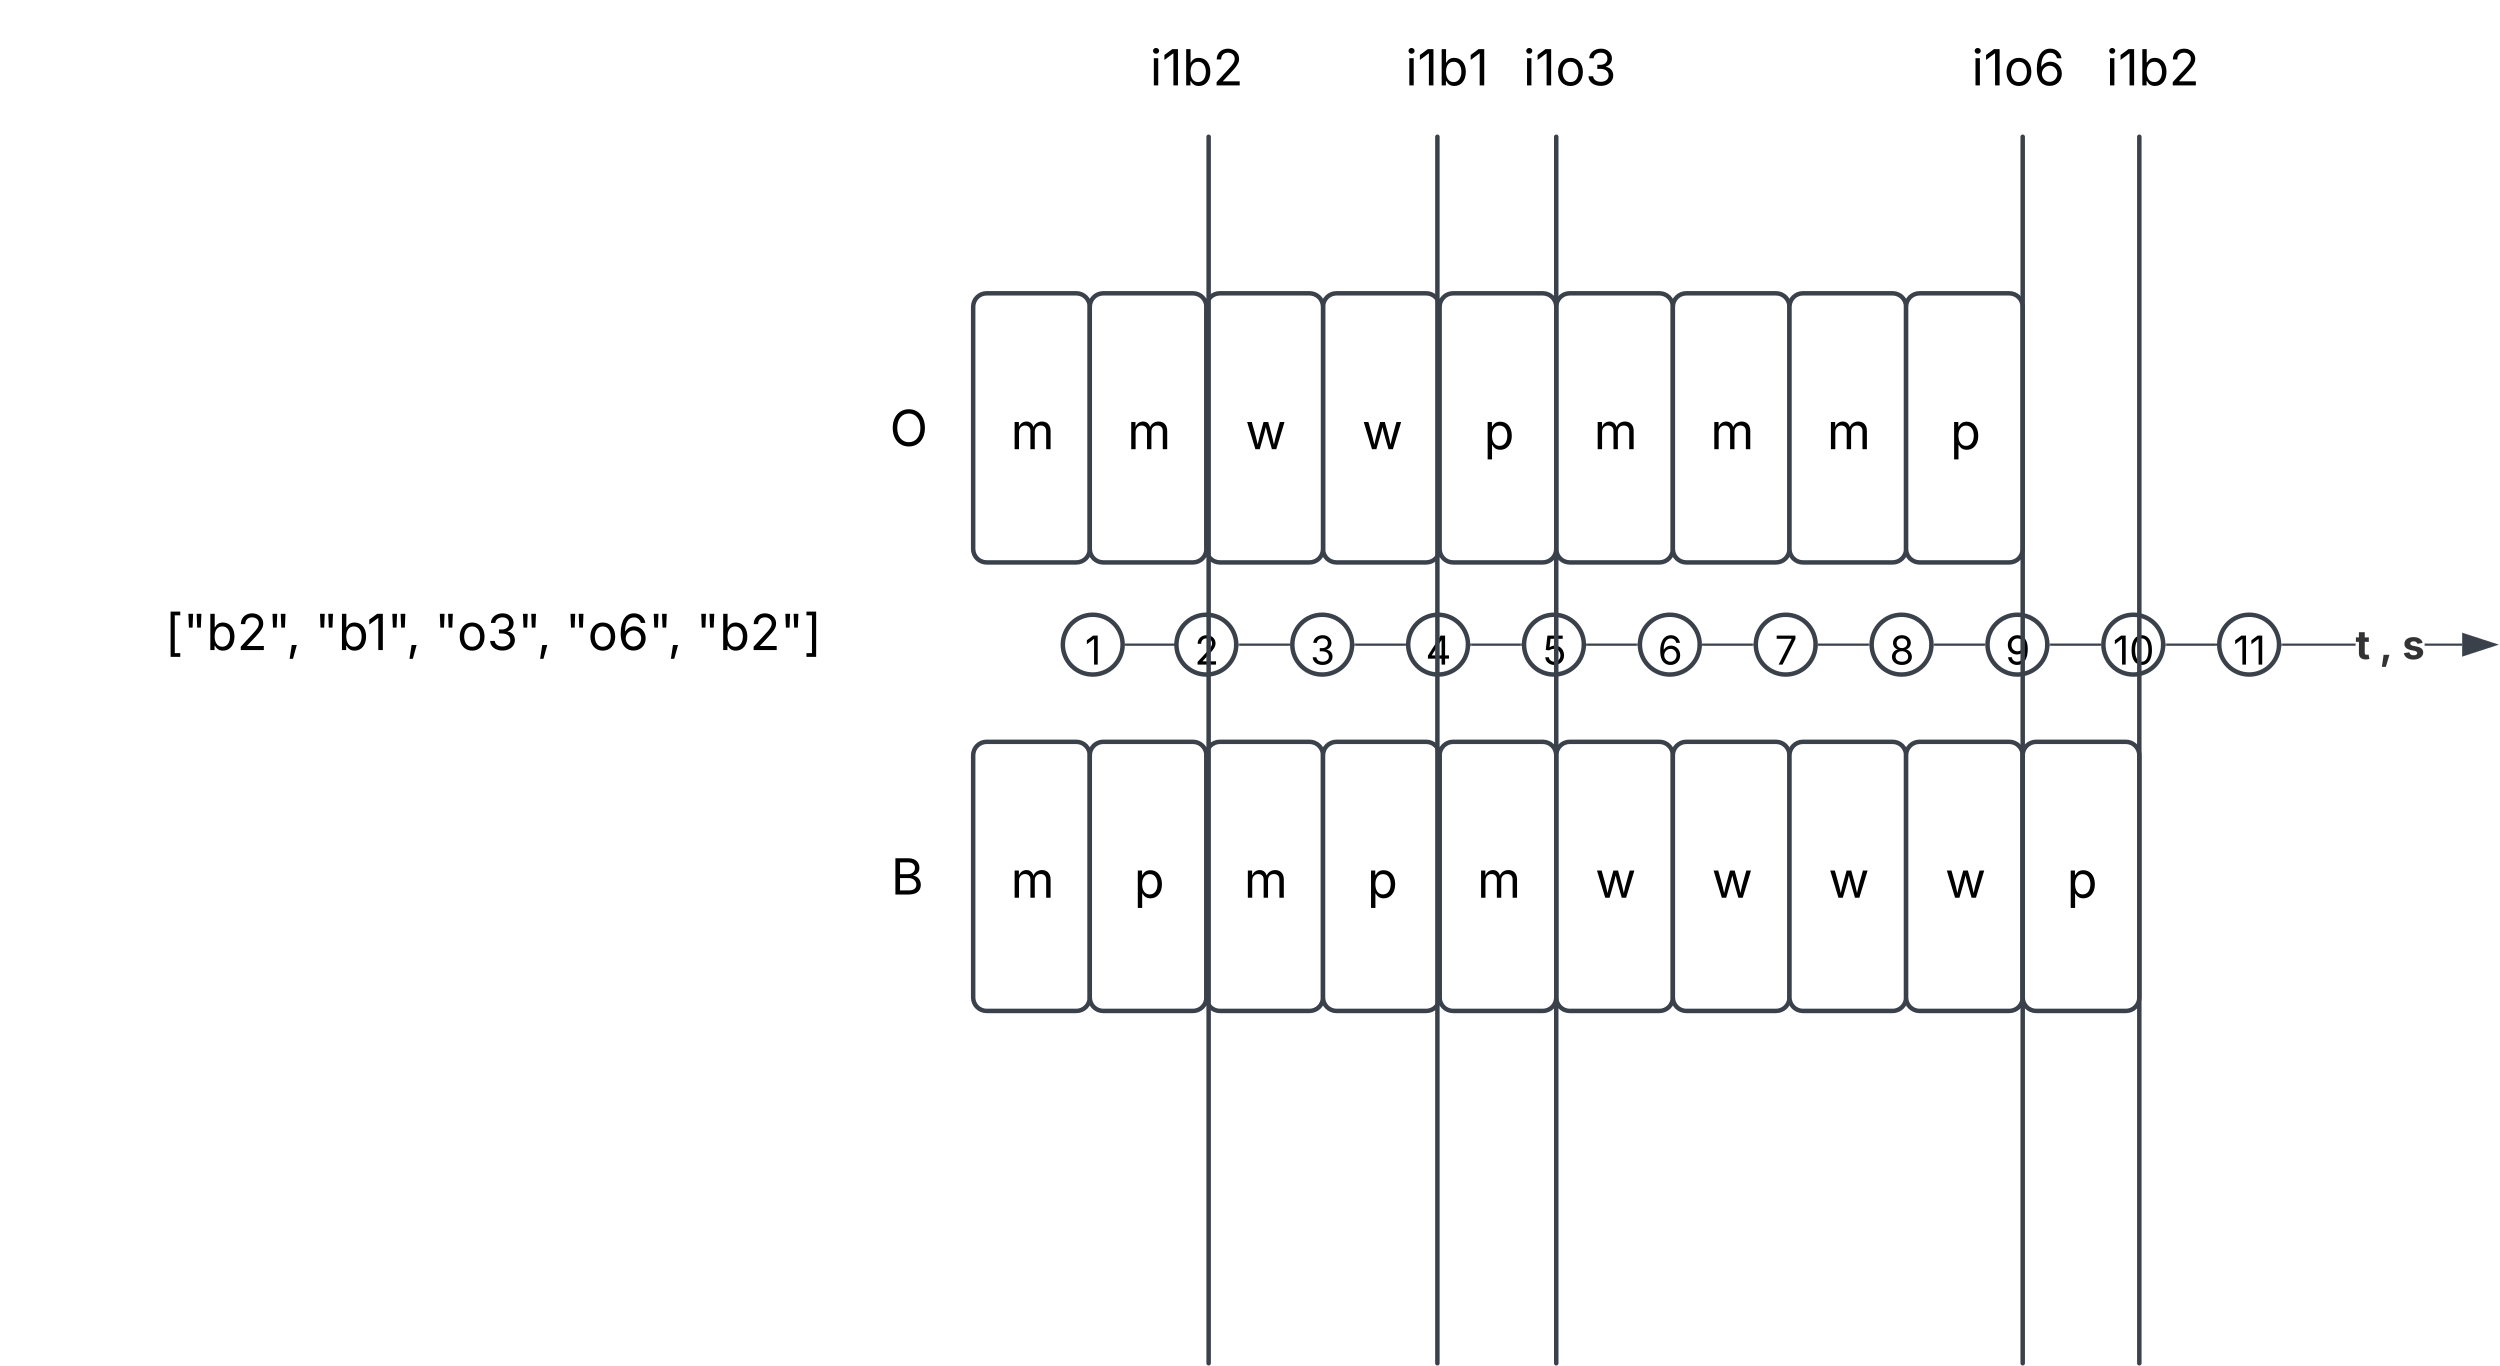
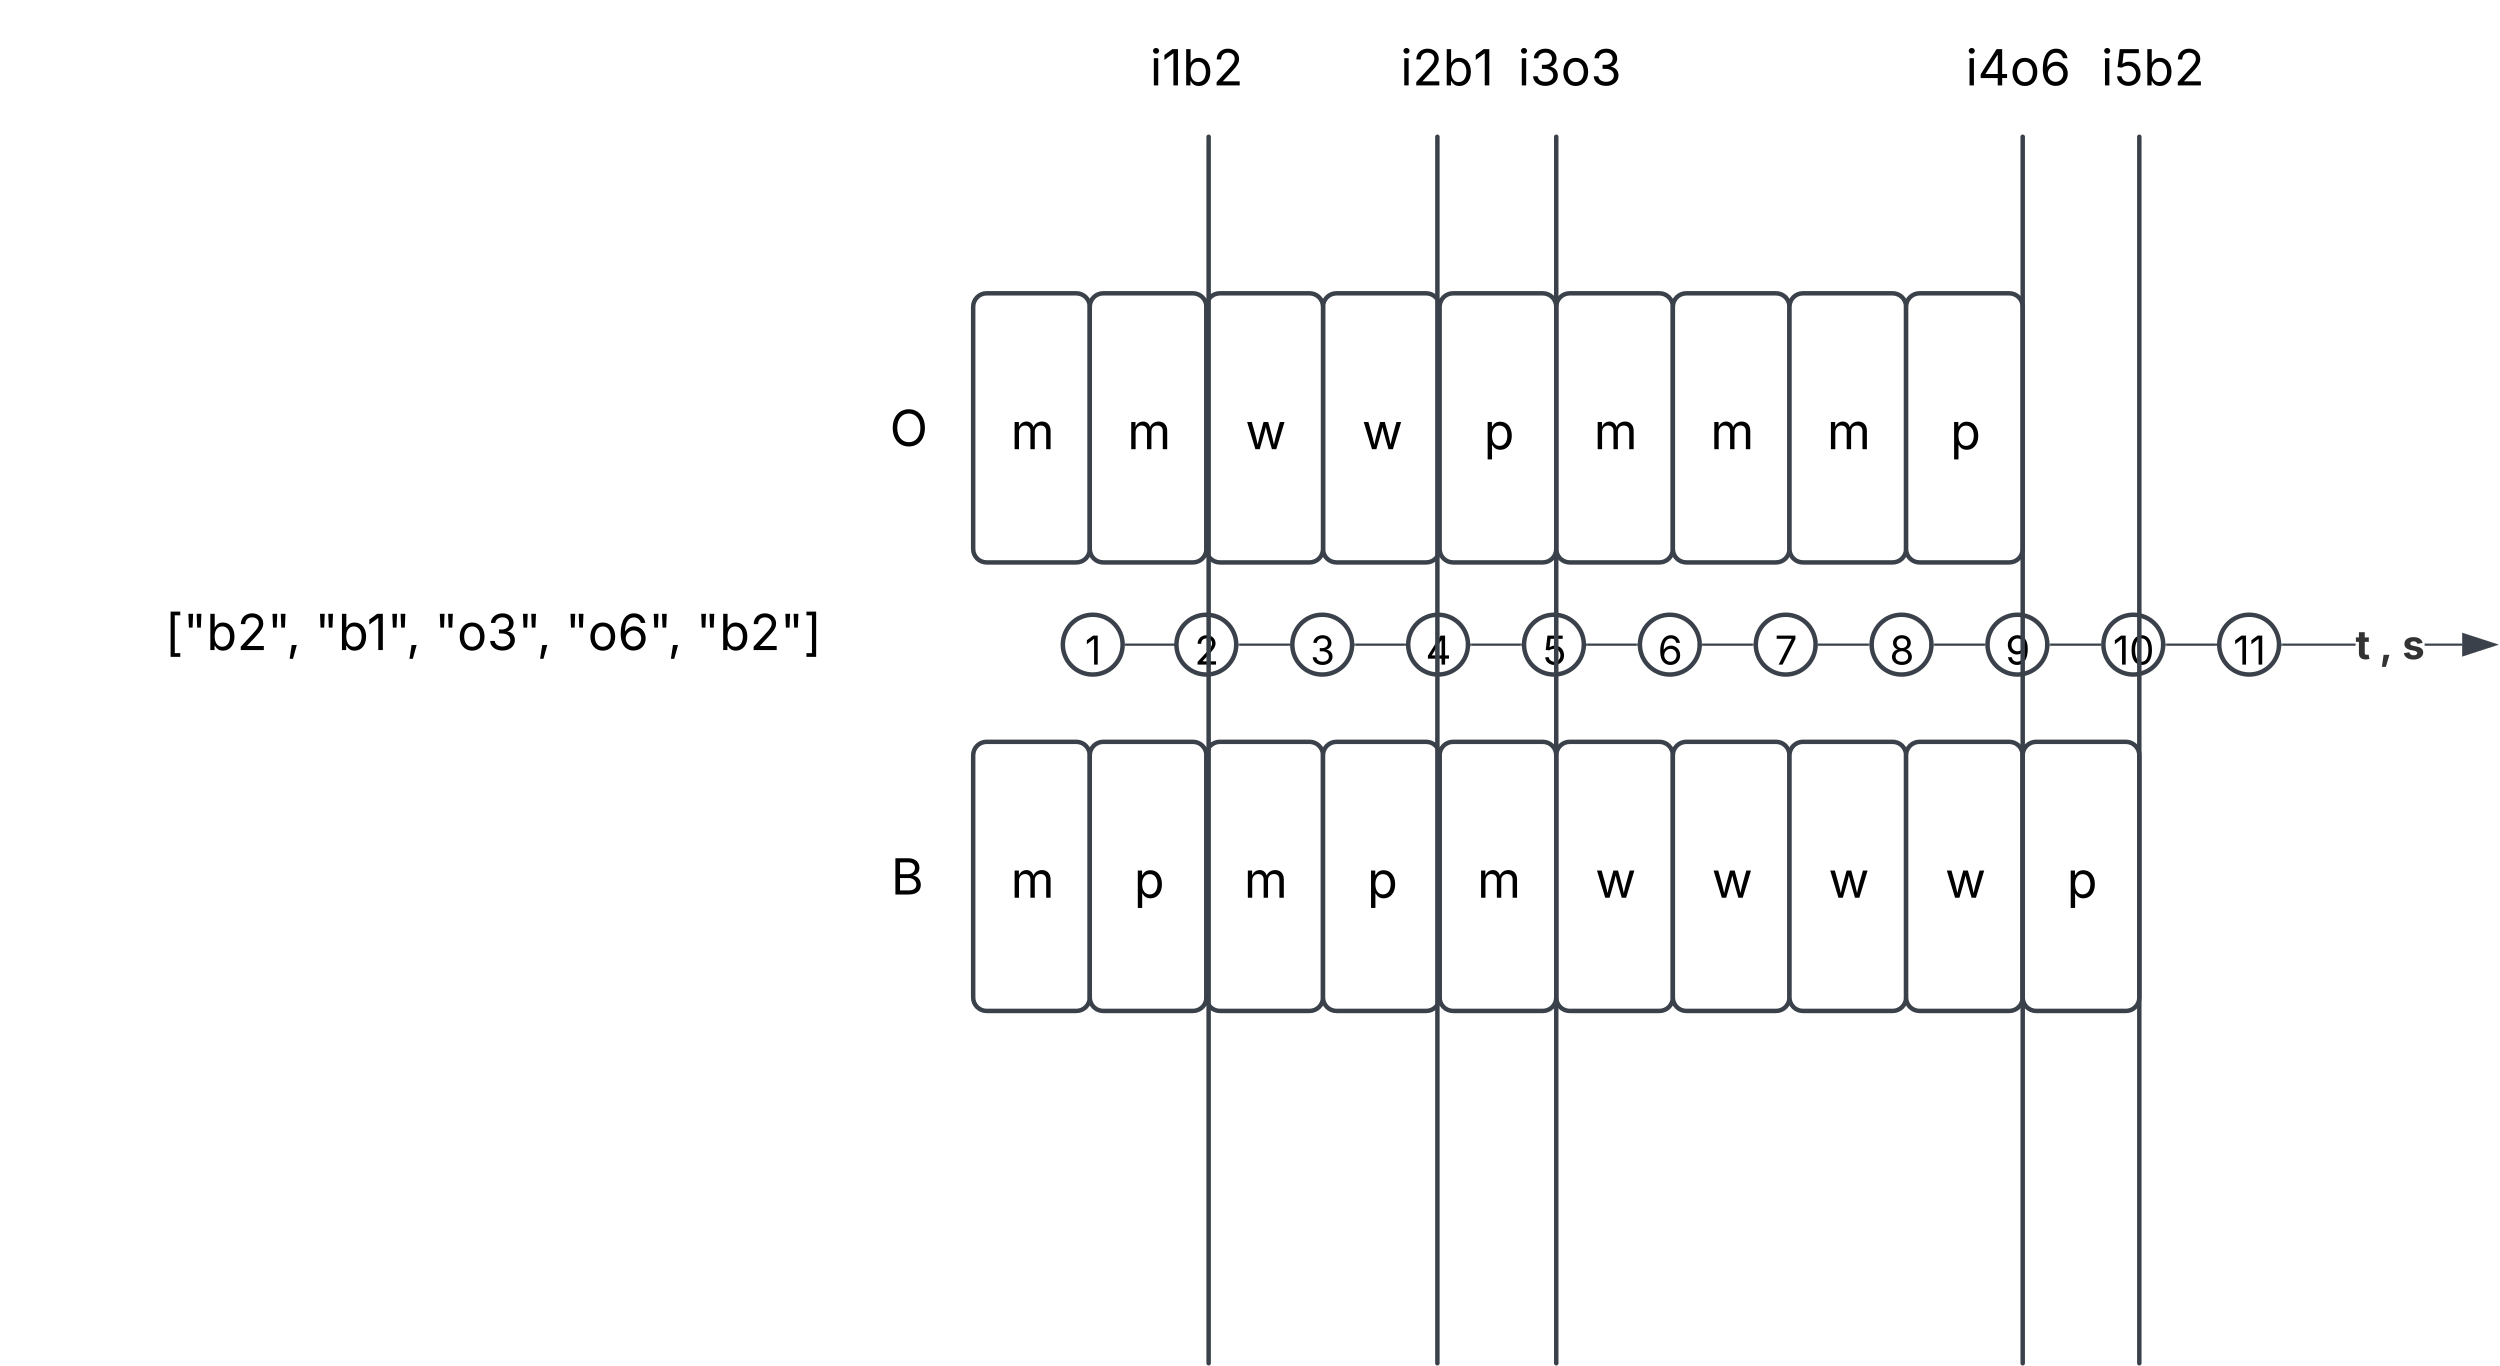
<svg xmlns="http://www.w3.org/2000/svg" xmlns:ns1="lucid" xmlns:xlink="http://www.w3.org/1999/xlink" width="1114.78" height="608.87">
  <g transform="translate(279.948 -189.2109)" ns1:page-tab-id="0_0">
    <path d="M-500 0h1500v1000H-500z" fill="#fff" />
    <path d="M376.15 476.67h21.98" stroke="#3a414a" fill="none" />
    <path d="M376.16 477.14h-.57l.05-.47-.06-.48h.56zM398.63 476.67l.06.47h-.58v-.95h.57z" stroke="#3a414a" stroke-width=".05" fill="#3a414a" />
    <path d="M634.48 476.67h22" stroke="#3a414a" fill="none" />
    <path d="M634.5 477.14h-.58l.06-.47-.06-.48h.58zM656.97 476.67l.06.47h-.58v-.95h.58z" stroke="#3a414a" stroke-width=".05" fill="#3a414a" />
    <path d="M686.15 476.67h21.98" stroke="#3a414a" fill="none" />
    <path d="M686.16 477.14h-.57l.05-.47-.06-.48h.56zM708.63 476.67l.07.47h-.58v-.95h.58z" stroke="#3a414a" stroke-width=".05" fill="#3a414a" />
    <path d="M272.82 476.67h21.98" stroke="#3a414a" fill="none" />
    <path d="M272.83 477.14h-.58l.07-.47-.07-.48h.58zM295.3 476.67l.06.47h-.57v-.95h.56zM770.4 477.14h-32.58v-.95h32.6zm47.55 0h-16.7v-.95h16.7z" stroke="#3a414a" stroke-width=".05" fill="#3a414a" />
    <path d="M737.83 477.14h-.58l.07-.47-.07-.48h.58z" fill="#3a414a" />
    <path stroke="#3a414a" stroke-width=".05" fill="#3a414a" />
    <path d="M832.7 476.67l-14.25 4.63v-9.27z" fill="#3a414a" />
    <path d="M834.25 476.67l-16.28 5.3v-10.6zm-15.33 3.98l12.26-3.98-12.26-4z" stroke="#3a414a" stroke-width=".05" fill="#3a414a" />
    <use xlink:href="#a" transform="matrix(1,0,0,1,770.4117,465.9115) translate(0 17.22222)" />
    <use xlink:href="#b" transform="matrix(1,0,0,1,770.4117,465.9115) translate(10.72049 17.22222)" />
    <use xlink:href="#c" transform="matrix(1,0,0,1,770.4117,465.9115) translate(20.86806 17.22222)" />
    <path d="M324.48 476.67h22" stroke="#3a414a" fill="none" />
    <path d="M324.5 477.14h-.58l.06-.47-.06-.48h.58zM346.97 476.67l.06.47h-.58v-.95h.58z" stroke="#3a414a" stroke-width=".05" fill="#3a414a" />
    <path d="M427.82 476.67h21.98" stroke="#3a414a" fill="none" />
    <path d="M427.83 477.14h-.58l.07-.47-.07-.48h.58zM450.3 476.67l.06.47h-.57v-.95h.56z" stroke="#3a414a" stroke-width=".05" fill="#3a414a" />
    <path d="M479.48 476.67h22" stroke="#3a414a" fill="none" />
    <path d="M479.5 477.14h-.58l.06-.47-.06-.48h.58zM501.97 476.67l.06.47h-.58v-.95h.58z" stroke="#3a414a" stroke-width=".05" fill="#3a414a" />
    <path d="M531.15 476.67h21.98" stroke="#3a414a" fill="none" />
    <path d="M531.16 477.14h-.57l.05-.47-.06-.48h.56zM553.63 476.67l.07.47h-.58v-.95h.58z" stroke="#3a414a" stroke-width=".05" fill="#3a414a" />
    <path d="M582.82 476.67h21.98" stroke="#3a414a" fill="none" />
    <path d="M582.83 477.14h-.58l.07-.47-.07-.48h.58zM605.3 476.67l.06.47h-.57v-.95h.56z" stroke="#3a414a" stroke-width=".05" fill="#3a414a" />
    <path d="M310 326a6 6 0 0 1 6-6h40a6 6 0 0 1 6 6v108a6 6 0 0 1-6 6h-40a6 6 0 0 1-6-6z" stroke="#3a414a" stroke-width="2" fill="#fff" />
    <use xlink:href="#d" transform="matrix(1,0,0,1,322,332) translate(5.407118 57.52778)" />
    <path d="M154 326a6 6 0 0 1 6-6h40a6 6 0 0 1 6 6v108a6 6 0 0 1-6 6h-40a6 6 0 0 1-6-6z" stroke="#3a414a" stroke-width="2" fill="#fff" />
    <use xlink:href="#e" transform="matrix(1,0,0,1,166,332) translate(4.766927 57.52778)" />
    <path d="M206 326a6 6 0 0 1 6-6h40a6 6 0 0 1 6 6v108a6 6 0 0 1-6 6h-40a6 6 0 0 1-6-6z" stroke="#3a414a" stroke-width="2" fill="#fff" />
    <use xlink:href="#e" transform="matrix(1,0,0,1,218,332) translate(4.766927 57.52778)" />
    <path d="M258 326a6 6 0 0 1 6-6h40a6 6 0 0 1 6 6v108a6 6 0 0 1-6 6h-40a6 6 0 0 1-6-6z" stroke="#3a414a" stroke-width="2" fill="#fff" />
    <use xlink:href="#d" transform="matrix(1,0,0,1,270,332) translate(5.407118 57.52778)" />
    <path d="M362 526a6 6 0 0 1 6-6h40a6 6 0 0 1 6 6v108a6 6 0 0 1-6 6h-40a6 6 0 0 1-6-6z" stroke="#3a414a" stroke-width="2" fill="#fff" />
    <use xlink:href="#e" transform="matrix(1,0,0,1,374,532) translate(4.766927 57.52778)" />
    <path d="M154 526a6 6 0 0 1 6-6h40a6 6 0 0 1 6 6v108a6 6 0 0 1-6 6h-40a6 6 0 0 1-6-6z" stroke="#3a414a" stroke-width="2" fill="#fff" />
    <use xlink:href="#e" transform="matrix(1,0,0,1,166,532) translate(4.766927 57.52778)" />
    <path d="M206 526a6 6 0 0 1 6-6h40a6 6 0 0 1 6 6v108a6 6 0 0 1-6 6h-40a6 6 0 0 1-6-6z" stroke="#3a414a" stroke-width="2" fill="#fff" />
    <use xlink:href="#f" transform="matrix(1,0,0,1,218,532) translate(7.696615 57.52778)" />
    <path d="M258 526a6 6 0 0 1 6-6h40a6 6 0 0 1 6 6v108a6 6 0 0 1-6 6h-40a6 6 0 0 1-6-6z" stroke="#3a414a" stroke-width="2" fill="#fff" />
    <use xlink:href="#e" transform="matrix(1,0,0,1,270,532) translate(4.766927 57.52778)" />
    <path d="M414 526a6 6 0 0 1 6-6h40a6 6 0 0 1 6 6v108a6 6 0 0 1-6 6h-40a6 6 0 0 1-6-6z" stroke="#3a414a" stroke-width="2" fill="#fff" />
    <use xlink:href="#d" transform="matrix(1,0,0,1,426,532) translate(5.407118 57.52778)" />
    <path d="M362 326a6 6 0 0 1 6-6h40a6 6 0 0 1 6 6v108a6 6 0 0 1-6 6h-40a6 6 0 0 1-6-6z" stroke="#3a414a" stroke-width="2" fill="#fff" />
    <use xlink:href="#f" transform="matrix(1,0,0,1,374,332) translate(7.696615 57.52778)" />
    <path d="M414 326a6 6 0 0 1 6-6h40a6 6 0 0 1 6 6v108a6 6 0 0 1-6 6h-40a6 6 0 0 1-6-6z" stroke="#3a414a" stroke-width="2" fill="#fff" />
    <use xlink:href="#e" transform="matrix(1,0,0,1,426,332) translate(4.766927 57.52778)" />
    <path d="M466 326a6 6 0 0 1 6-6h40a6 6 0 0 1 6 6v108a6 6 0 0 1-6 6h-40a6 6 0 0 1-6-6z" stroke="#3a414a" stroke-width="2" fill="#fff" />
    <use xlink:href="#e" transform="matrix(1,0,0,1,478,332) translate(4.766927 57.52778)" />
    <path d="M518 326a6 6 0 0 1 6-6h40a6 6 0 0 1 6 6v108a6 6 0 0 1-6 6h-40a6 6 0 0 1-6-6z" stroke="#3a414a" stroke-width="2" fill="#fff" />
    <use xlink:href="#e" transform="matrix(1,0,0,1,530,332) translate(4.766927 57.52778)" />
    <path d="M310 526a6 6 0 0 1 6-6h40a6 6 0 0 1 6 6v108a6 6 0 0 1-6 6h-40a6 6 0 0 1-6-6z" stroke="#3a414a" stroke-width="2" fill="#fff" />
    <use xlink:href="#f" transform="matrix(1,0,0,1,322,532) translate(7.696615 57.52778)" />
    <path d="M466 526a6 6 0 0 1 6-6h40a6 6 0 0 1 6 6v108a6 6 0 0 1-6 6h-40a6 6 0 0 1-6-6z" stroke="#3a414a" stroke-width="2" fill="#fff" />
    <use xlink:href="#d" transform="matrix(1,0,0,1,478,532) translate(5.407118 57.52778)" />
    <path d="M518 526a6 6 0 0 1 6-6h40a6 6 0 0 1 6 6v108a6 6 0 0 1-6 6h-40a6 6 0 0 1-6-6z" stroke="#3a414a" stroke-width="2" fill="#fff" />
    <use xlink:href="#d" transform="matrix(1,0,0,1,530,532) translate(5.407118 57.52778)" />
    <path d="M570 526a6 6 0 0 1 6-6h40a6 6 0 0 1 6 6v108a6 6 0 0 1-6 6h-40a6 6 0 0 1-6-6z" stroke="#3a414a" stroke-width="2" fill="#fff" />
    <use xlink:href="#d" transform="matrix(1,0,0,1,582,532) translate(5.407118 57.52778)" />
    <path d="M-279.95 446a6 6 0 0 1 6-6h427.5a6 6 0 0 1 6 6v49.98a6 6 0 0 1-6 6h-427.5a6 6 0 0 1-6-6z" fill="none" />
    <use xlink:href="#g" transform="matrix(1,0,0,1,-279.948,440) translate(73.61871 39.08377)" />
    <use xlink:href="#h" transform="matrix(1,0,0,1,-279.948,440) translate(140.4156 39.08377)" />
    <use xlink:href="#i" transform="matrix(1,0,0,1,-279.948,440) translate(193.8444 39.08377)" />
    <use xlink:href="#j" transform="matrix(1,0,0,1,-279.948,440) translate(252.1018 39.08377)" />
    <use xlink:href="#k" transform="matrix(1,0,0,1,-279.948,440) translate(310.4134 39.08377)" />
    <path d="M4.64 556a6 6 0 0 1 6-6h228a6 6 0 0 1 6 6v48a6 6 0 0 1-6 6h-228a6 6 0 0 1-6-6z" fill="none" />
    <use xlink:href="#l" transform="matrix(1,0,0,1,4.640939,550) translate(112.73 38.08377)" />
    <path d="M5.3 356a6 6 0 0 1 6-6h228a6 6 0 0 1 6 6v48a6 6 0 0 1-6 6h-228a6 6 0 0 1-6-6z" fill="none" />
    <use xlink:href="#m" transform="matrix(1,0,0,1,5.307605,350) translate(111.5039 38.08377)" />
    <path d="M271.3 476.67c0 7.36-5.96 13.33-13.33 13.33-7.36 0-13.33-5.97-13.33-13.33 0-7.37 5.97-13.34 13.33-13.34 7.37 0 13.34 5.97 13.34 13.34z" stroke="#3a414a" stroke-width="2" fill="#fff" />
    <use xlink:href="#n" transform="matrix(1,0,0,1,249.6409,468.3333) translate(3.078993 17.22222)" />
    <path d="M322.97 476.67c0 7.36-5.97 13.33-13.33 13.33s-13.33-5.97-13.33-13.33c0-7.37 5.98-13.34 13.34-13.34 7.37 0 13.33 5.97 13.33 13.34z" stroke="#3a414a" stroke-width="2" fill="#fff" />
    <use xlink:href="#o" transform="matrix(1,0,0,1,301.3076,468.3333) translate(3.009549 17.22222)" />
    <path d="M374.64 476.67c0 7.36-5.97 13.33-13.33 13.33s-13.33-5.97-13.33-13.33c0-7.37 5.97-13.34 13.34-13.34s13.34 5.97 13.34 13.34z" stroke="#3a414a" stroke-width="2" fill="#fff" />
    <use xlink:href="#p" transform="matrix(1,0,0,1,352.9743,468.3333) translate(2.757812 17.22222)" />
    <path d="M426.3 476.67c0 7.36-5.96 13.33-13.33 13.33-7.36 0-13.33-5.97-13.33-13.33 0-7.37 5.97-13.34 13.33-13.34 7.37 0 13.34 5.97 13.34 13.34z" stroke="#3a414a" stroke-width="2" fill="#fff" />
    <use xlink:href="#q" transform="matrix(1,0,0,1,404.6409,468.3333) translate(3.096354 17.22222)" />
    <path d="M477.97 476.67c0 7.36-5.97 13.33-13.33 13.33s-13.33-5.97-13.33-13.33c0-7.37 5.98-13.34 13.34-13.34 7.37 0 13.33 5.97 13.33 13.34z" stroke="#3a414a" stroke-width="2" fill="#fff" />
    <use xlink:href="#r" transform="matrix(1,0,0,1,456.3076,468.3333) translate(2.987847 17.22222)" />
    <path d="M529.64 476.67c0 7.36-5.97 13.33-13.33 13.33s-13.33-5.97-13.33-13.33c0-7.37 5.97-13.34 13.34-13.34s13.34 5.97 13.34 13.34z" stroke="#3a414a" stroke-width="2" fill="#fff" />
    <use xlink:href="#s" transform="matrix(1,0,0,1,507.9743,468.3333) translate(3.469618 17.22222)" />
    <path d="M581.3 476.67c0 7.36-5.96 13.33-13.33 13.33-7.36 0-13.33-5.97-13.33-13.33 0-7.37 5.97-13.34 13.33-13.34 7.37 0 13.34 5.97 13.34 13.34z" stroke="#3a414a" stroke-width="2" fill="#fff" />
    <use xlink:href="#t" transform="matrix(1,0,0,1,559.6409,468.3333) translate(3.000868 17.22222)" />
    <path d="M632.97 476.67c0 7.36-5.97 13.33-13.33 13.33s-13.33-5.97-13.33-13.33c0-7.37 5.98-13.34 13.34-13.34 7.37 0 13.33 5.97 13.33 13.34z" stroke="#3a414a" stroke-width="2" fill="#fff" />
    <use xlink:href="#u" transform="matrix(1,0,0,1,611.3076,468.3333) translate(2.987847 17.22222)" />
    <path d="M684.64 476.67c0 7.36-5.97 13.33-13.33 13.33s-13.33-5.97-13.33-13.33c0-7.37 5.97-13.34 13.34-13.34s13.34 5.97 13.34 13.34z" stroke="#3a414a" stroke-width="2" fill="#fff" />
    <use xlink:href="#v" transform="matrix(1,0,0,1,662.9743,468.3333) translate(-0.7230903 17.22222)" />
    <path d="M736.3 476.67c0 7.36-5.96 13.33-13.33 13.33-7.36 0-13.33-5.97-13.33-13.33 0-7.37 5.97-13.34 13.33-13.34 7.37 0 13.34 5.97 13.34 13.34z" stroke="#3a414a" stroke-width="2" fill="#fff" />
    <use xlink:href="#w" transform="matrix(1,0,0,1,714.6409,468.3333) translate(1.269097 17.22222)" />
    <path d="M222.16 476.67h21.98" stroke="#3a414a" fill="none" />
    <path d="M222.17 477.14h-.57l.06-.47-.06-.48h.57z" stroke="#3a414a" stroke-width=".05" fill="#3a414a" />
    <path d="M244.13 476.67h.5" stroke="#3a414a" fill="none" />
    <path d="M220.65 476.67c0 7.36-5.97 13.33-13.33 13.33-7.37 0-13.34-5.97-13.34-13.33 0-7.37 5.97-13.34 13.34-13.34 7.36 0 13.33 5.97 13.33 13.34z" stroke="#3a414a" stroke-width="2" fill="#fff" />
    <use xlink:href="#x" transform="matrix(1,0,0,1,198.9828,468.3333) translate(4.884549 17.22222)" />
    <path d="M259 250.2V797.1M361 250.2V797.1" stroke="#3a414a" stroke-width="2" stroke-linecap="round" fill="none" />
    <path d="M133.64 195.2a6 6 0 0 1 6-6h228a6 6 0 0 1 6 6v48a6 6 0 0 1-6 6h-228a6 6 0 0 1-6-6z" fill="none" />
    <use xlink:href="#y" transform="matrix(1,0,0,1,133.6409,189.2109) translate(99.21007 38.08377)" />
    <path d="M245.3 195.2a6 6 0 0 1 6-6h228a6 6 0 0 1 6 6v48a6 6 0 0 1-6 6h-228a6 6 0 0 1-6-6z" fill="none" />
-     <use xlink:href="#z" transform="matrix(1,0,0,1,245.3076,189.2109) translate(101.467 38.08377)" />
+     <use xlink:href="#z" transform="matrix(1,0,0,1,245.3076,189.2109) translate(99.21007 38.08377)" />
    <path d="M414 250.2V797.1" stroke="#3a414a" stroke-width="2" stroke-linecap="round" fill="none" />
    <path d="M300 195.2a6 6 0 0 1 6-6h228a6 6 0 0 1 6 6v48a6 6 0 0 1-6 6H306a6 6 0 0 1-6-6z" fill="none" />
-     <use xlink:href="#A" transform="matrix(1,0,0,1,300,189.2109) translate(99.26432 38.08377)" />
+     <use xlink:href="#A" transform="matrix(1,0,0,1,300,189.2109) translate(96.92057 38.08377)" />
    <path d="M570 326a6 6 0 0 1 6-6h40a6 6 0 0 1 6 6v108a6 6 0 0 1-6 6h-40a6 6 0 0 1-6-6z" stroke="#3a414a" stroke-width="2" fill="#fff" />
    <use xlink:href="#f" transform="matrix(1,0,0,1,582,332) translate(7.696615 57.52778)" />
    <path d="M622 526a6 6 0 0 1 6-6h40a6 6 0 0 1 6 6v108a6 6 0 0 1-6 6h-40a6 6 0 0 1-6-6z" stroke="#3a414a" stroke-width="2" fill="#fff" />
    <use xlink:href="#f" transform="matrix(1,0,0,1,634,532) translate(7.696615 57.52778)" />
    <path d="M622 250.2V797.1" stroke="#3a414a" stroke-width="2" stroke-linecap="round" fill="none" />
    <g>
      <path d="M674 250.2V797.1" stroke="#3a414a" stroke-width="2" stroke-linecap="round" fill="none" />
    </g>
    <path d="M500 195.2a6 6 0 0 1 6-6h228a6 6 0 0 1 6 6v48a6 6 0 0 1-6 6H506a6 6 0 0 1-6-6z" fill="none" />
    <g>
-       <use xlink:href="#B" transform="matrix(1,0,0,1,500,189.2109) translate(99.2372 38.08377)" />
+       <use xlink:href="#B" transform="matrix(1,0,0,1,500,189.2109) translate(96.57878 38.08377)" />
    </g>
    <path d="M560 195.2a6 6 0 0 1 6-6h228a6 6 0 0 1 6 6v48a6 6 0 0 1-6 6H566a6 6 0 0 1-6-6z" fill="none" />
    <g>
-       <use xlink:href="#C" transform="matrix(1,0,0,1,560,189.2109) translate(99.21007 38.08377)" />
+       <use xlink:href="#C" transform="matrix(1,0,0,1,560,189.2109) translate(96.97483 38.08377)" />
    </g>
    <defs>
      <path fill="#333" d="M683-1118v229H474v562c0 71 29 104 102 104 23 0 73-7 95-13l43 225C647 9 580 16 520 16 296 16 174-96 174-301v-588H20v-229h154v-266h300v266h209" id="D" />
      <use transform="matrix(0.008680556,0,0,0.008680556,0,0)" xlink:href="#D" id="a" />
      <path fill="#333" d="M119 395l88-620h300L323 395H119" id="E" />
      <use transform="matrix(0.008680556,0,0,0.008680556,0,0)" xlink:href="#E" id="b" />
      <path fill="#333" d="M572 22C302 22 117-98 78-306l279-48c29 105 101 156 224 156 114 0 185-48 185-115 0-118-228-130-337-155-215-49-322-150-322-317 0-215 187-347 470-347 265 0 424 116 466 298l-266 47c-24-76-87-130-196-130-98 0-174 46-174 113 0 56 38 95 144 117l201 40c216 44 320 143 320 302 0 220-207 367-500 367" id="F" />
      <use transform="matrix(0.008680556,0,0,0.008680556,0,0)" xlink:href="#F" id="c" />
      <path d="M409 0L70-1118h191c89 329 165 560 243 925 75-353 154-601 240-925h192c85 325 161 564 235 922 77-354 157-598 244-922h191L1267 0h-179c-86-307-176-590-250-913C763-588 675-308 588 0H409" id="G" />
      <use transform="matrix(0.01085069,0,0,0.01085069,0,0)" xlink:href="#G" id="d" />
      <path d="M158 0v-1118h175l1 205c55-151 181-225 313-225 147 0 245 90 285 228 53-141 190-228 352-228 194 0 352 125 352 384V0h-181v-749c0-161-105-225-225-225-151 0-243 103-243 244V0H807v-767c0-124-93-207-219-207-131 0-250 92-250 270V0H158" id="H" />
      <use transform="matrix(0.01085069,0,0,0.01085069,0,0)" xlink:href="#H" id="e" />
      <path d="M158 418v-1536h174v179h20c37-59 106-193 324-193 279 0 474 222 474 576 0 356-194 580-473 580-213 0-288-135-325-197h-14v591H158zm492-555c209 0 317-186 317-421 0-232-105-413-317-413-206 0-314 166-314 413 0 249 111 421 314 421" id="I" />
      <use transform="matrix(0.01085069,0,0,0.01085069,0,0)" xlink:href="#I" id="f" />
      <path d="M226 279v-1860h398v153H398V126h226v153H226" id="J" />
      <path d="M232-923l-22-567h194l-22 567H232zm340 0l-22-567h194l-22 567H572" id="K" />
      <path d="M677 24c-213 0-288-135-325-197h-20V0H158v-1490h180v551h14c37-59 106-193 324-193 279 0 474 222 474 576 0 356-194 580-473 580zm-27-161c209 0 317-186 317-421 0-232-105-413-317-413-206 0-314 166-314 413 0 249 111 421 314 421" id="L" />
      <path d="M154 0v-137l495-537c165-179 249-281 249-418 0-156-121-253-280-253-170 0-278 110-278 278H158c0-264 200-443 465-443 266 0 455 183 455 416 0 161-73 288-336 568L416-179v12h687V0H154" id="M" />
      <path d="M128 359l88-567h206L266 359H128" id="N" />
      <g id="g">
        <use transform="matrix(0.01085069,0,0,0.01085069,0,0)" xlink:href="#J" />
        <use transform="matrix(0.01085069,0,0,0.01085069,8.105469,0)" xlink:href="#K" />
        <use transform="matrix(0.01085069,0,0,0.01085069,18.45703,0)" xlink:href="#L" />
        <use transform="matrix(0.01085069,0,0,0.01085069,32.0638,0)" xlink:href="#M" />
        <use transform="matrix(0.01085069,0,0,0.01085069,45.61632,0)" xlink:href="#K" />
        <use transform="matrix(0.01085069,0,0,0.01085069,54.14497,0)" xlink:href="#N" />
      </g>
      <path d="M653-1490V0H466v-1314h-10L96-1047v-204l324-239h233" id="O" />
      <g id="h">
        <use transform="matrix(0.01085069,0,0,0.01085069,0,0)" xlink:href="#K" />
        <use transform="matrix(0.01085069,0,0,0.01085069,10.35156,0)" xlink:href="#L" />
        <use transform="matrix(0.01085069,0,0,0.01085069,23.20964,0)" xlink:href="#O" />
        <use transform="matrix(0.01085069,0,0,0.01085069,32.24826,0)" xlink:href="#K" />
        <use transform="matrix(0.01085069,0,0,0.01085069,40.77691,0)" xlink:href="#N" />
      </g>
      <path d="M613 24c-304 0-509-231-509-576 0-350 205-580 509-580 305 0 511 230 511 580 0 345-206 576-511 576zm0-161c226 0 329-195 329-415 0-222-103-419-329-419-223 0-326 196-326 419 0 220 103 415 326 415" id="P" />
      <path d="M635 20c-292 0-500-160-510-396h192c11 142 145 229 315 229 187 0 323-105 323-260 0-161-125-274-346-274H488v-165h121c174 0 294-100 294-254 0-148-104-245-266-245-152 0-291 85-297 230H157c8-234 222-395 484-395 278 0 448 188 448 400 0 168-95 291-247 336v12c190 31 301 169 301 357 0 244-216 425-508 425" id="Q" />
      <g id="i">
        <use transform="matrix(0.01085069,0,0,0.01085069,0,0)" xlink:href="#K" />
        <use transform="matrix(0.01085069,0,0,0.01085069,10.02604,0)" xlink:href="#P" />
        <use transform="matrix(0.01085069,0,0,0.01085069,23.35069,0)" xlink:href="#Q" />
        <use transform="matrix(0.01085069,0,0,0.01085069,37.07682,0)" xlink:href="#K" />
        <use transform="matrix(0.01085069,0,0,0.01085069,45.60547,0)" xlink:href="#N" />
      </g>
      <path d="M646 20c-249 0-524-159-524-708 0-524 209-822 547-822 250 0 431 161 467 395H950c-33-129-126-227-281-227-229 0-367 208-367 566h12c80-124 212-198 367-198 255 0 467 205 467 493 0 278-198 501-502 501zm0-167c179 0 318-148 318-334 0-182-133-328-313-328-181 0-322 156-322 330 0 176 134 332 317 332" id="R" />
      <g id="j">
        <use transform="matrix(0.01085069,0,0,0.01085069,0,0)" xlink:href="#K" />
        <use transform="matrix(0.01085069,0,0,0.01085069,10.02604,0)" xlink:href="#P" />
        <use transform="matrix(0.01085069,0,0,0.01085069,23.35069,0)" xlink:href="#R" />
        <use transform="matrix(0.01085069,0,0,0.01085069,37.13108,0)" xlink:href="#K" />
        <use transform="matrix(0.01085069,0,0,0.01085069,45.65972,0)" xlink:href="#N" />
      </g>
      <path d="M123 279V126h226v-1554H123v-153h398V279H123" id="S" />
      <g id="k">
        <use transform="matrix(0.01085069,0,0,0.01085069,0,0)" xlink:href="#K" />
        <use transform="matrix(0.01085069,0,0,0.01085069,10.35156,0)" xlink:href="#L" />
        <use transform="matrix(0.01085069,0,0,0.01085069,23.95833,0)" xlink:href="#M" />
        <use transform="matrix(0.01085069,0,0,0.01085069,37.51085,0)" xlink:href="#K" />
        <use transform="matrix(0.01085069,0,0,0.01085069,47.86241,0)" xlink:href="#S" />
      </g>
      <path d="M180 0v-1490h528c311 0 458 177 458 395 0 191-114 278-244 313v14c139 9 302 137 302 371 0 225-148 397-499 397H180zm190-168h350c232 0 321-102 321-231 0-149-120-277-311-277H370v508zm0-668h328c160 0 286-101 286-255 0-129-87-231-280-231H370v486" id="T" />
      <use transform="matrix(0.01085069,0,0,0.01085069,0,0)" xlink:href="#T" id="l" />
      <path d="M784 20c-382 0-662-292-662-764 0-473 280-766 662-766s660 293 660 766c0 472-278 764-660 764zm0-176c266 0 475-207 475-588 0-383-209-590-475-590-268 0-477 208-477 590 0 380 209 588 477 588" id="U" />
      <use transform="matrix(0.01085069,0,0,0.01085069,0,0)" xlink:href="#U" id="m" />
      <use transform="matrix(0.008680556,0,0,0.008680556,0,0)" xlink:href="#M" id="n" />
      <use transform="matrix(0.008680556,0,0,0.008680556,0,0)" xlink:href="#Q" id="o" />
      <path d="M120-303v-155l652-1032h231v1020h202v167h-202V0H821v-303H120zm702-167v-782h-12L323-482v12h499" id="V" />
      <use transform="matrix(0.008680556,0,0,0.008680556,0,0)" xlink:href="#V" id="p" />
      <path d="M626 20c-262 0-458-168-468-396h184c12 133 134 229 284 229 180 0 311-137 311-326 0-192-136-335-323-335-92 0-196 33-255 78l-178-22 88-738h784v167H429l-51 435h8c61-51 160-87 263-87 273 0 474 211 474 499 0 286-210 496-497 496" id="W" />
      <use transform="matrix(0.008680556,0,0,0.008680556,0,0)" xlink:href="#W" id="q" />
      <use transform="matrix(0.008680556,0,0,0.008680556,0,0)" xlink:href="#R" id="r" />
      <path d="M200 0l662-1311v-12H98v-167h963v177L400 0H200" id="X" />
      <use transform="matrix(0.008680556,0,0,0.008680556,0,0)" xlink:href="#X" id="s" />
      <path d="M633 20c-303 0-511-173-511-416 0-188 124-348 291-378v-8c-145-37-237-174-237-332 0-227 192-396 457-396 261 0 456 169 456 396 0 158-94 295-235 332v8c162 30 291 190 291 378 0 243-212 416-512 416zm0-165c197 0 322-103 322-261 0-165-138-283-322-283-188 0-324 118-324 283 0 158 123 261 324 261zm0-703c157 0 272-101 272-252 0-149-110-246-272-246-165 0-273 97-273 246 0 151 112 252 273 252" id="Y" />
      <use transform="matrix(0.008680556,0,0,0.008680556,0,0)" xlink:href="#Y" id="t" />
      <path d="M603 20c-253 0-434-161-469-399h188c31 132 124 231 281 231 227 0 367-207 367-568h-12c-80 122-211 199-367 199-257 0-469-206-469-493 0-278 200-505 506-500 245 4 520 158 520 706 0 527-208 824-545 824zm16-703c181 0 324-157 324-332 0-171-135-328-318-328-180 0-317 148-317 332 0 183 131 328 311 328" id="Z" />
      <use transform="matrix(0.008680556,0,0,0.008680556,0,0)" xlink:href="#Z" id="u" />
      <path d="M646 20c-332 0-524-278-524-764 0-483 194-766 524-766s524 283 524 766c0 485-191 764-524 764zm0-166c218 0 341-220 341-598 0-380-123-601-341-601s-341 222-341 601c0 378 123 598 341 598" id="aa" />
      <g id="v">
        <use transform="matrix(0.008680556,0,0,0.008680556,0,0)" xlink:href="#O" />
        <use transform="matrix(0.008680556,0,0,0.008680556,7.230903,0)" xlink:href="#aa" />
      </g>
      <g id="w">
        <use transform="matrix(0.008680556,0,0,0.008680556,0,0)" xlink:href="#O" />
        <use transform="matrix(0.008680556,0,0,0.008680556,7.230903,0)" xlink:href="#O" />
      </g>
      <use transform="matrix(0.008680556,0,0,0.008680556,0,0)" xlink:href="#O" id="x" />
      <path d="M158 0v-1118h180V0H158zm91-1301c-68 0-125-53-125-119s57-119 125-119c69 0 126 53 126 119s-57 119-126 119" id="ab" />
      <g id="y">
        <use transform="matrix(0.01085069,0,0,0.01085069,0,0)" xlink:href="#ab" />
        <use transform="matrix(0.01085069,0,0,0.01085069,5.381944,0)" xlink:href="#O" />
        <use transform="matrix(0.01085069,0,0,0.01085069,14.42057,0)" xlink:href="#L" />
        <use transform="matrix(0.01085069,0,0,0.01085069,28.02734,0)" xlink:href="#M" />
      </g>
      <g id="z">
        <use transform="matrix(0.01085069,0,0,0.01085069,0,0)" xlink:href="#ab" />
-         <use transform="matrix(0.01085069,0,0,0.01085069,5.381944,0)" xlink:href="#O" />
-         <use transform="matrix(0.01085069,0,0,0.01085069,14.42057,0)" xlink:href="#L" />
-         <use transform="matrix(0.01085069,0,0,0.01085069,28.02734,0)" xlink:href="#O" />
+         <use transform="matrix(0.01085069,0,0,0.01085069,5.381944,0)" xlink:href="#M" />
+         <use transform="matrix(0.01085069,0,0,0.01085069,18.93446,0)" xlink:href="#L" />
+         <use transform="matrix(0.01085069,0,0,0.01085069,32.54123,0)" xlink:href="#O" />
      </g>
      <g id="A">
        <use transform="matrix(0.01085069,0,0,0.01085069,0,0)" xlink:href="#ab" />
-         <use transform="matrix(0.01085069,0,0,0.01085069,5.381944,0)" xlink:href="#O" />
-         <use transform="matrix(0.01085069,0,0,0.01085069,14.42057,0)" xlink:href="#P" />
-         <use transform="matrix(0.01085069,0,0,0.01085069,27.74523,0)" xlink:href="#Q" />
+         <use transform="matrix(0.01085069,0,0,0.01085069,5.381944,0)" xlink:href="#Q" />
+         <use transform="matrix(0.01085069,0,0,0.01085069,19.10807,0)" xlink:href="#P" />
+         <use transform="matrix(0.01085069,0,0,0.01085069,32.43273,0)" xlink:href="#Q" />
      </g>
      <g id="B">
        <use transform="matrix(0.01085069,0,0,0.01085069,0,0)" xlink:href="#ab" />
-         <use transform="matrix(0.01085069,0,0,0.01085069,5.381944,0)" xlink:href="#O" />
-         <use transform="matrix(0.01085069,0,0,0.01085069,14.42057,0)" xlink:href="#P" />
-         <use transform="matrix(0.01085069,0,0,0.01085069,27.74523,0)" xlink:href="#R" />
+         <use transform="matrix(0.01085069,0,0,0.01085069,5.381944,0)" xlink:href="#V" />
+         <use transform="matrix(0.01085069,0,0,0.01085069,19.73741,0)" xlink:href="#P" />
+         <use transform="matrix(0.01085069,0,0,0.01085069,33.06207,0)" xlink:href="#R" />
      </g>
      <g id="C">
        <use transform="matrix(0.01085069,0,0,0.01085069,0,0)" xlink:href="#ab" />
-         <use transform="matrix(0.01085069,0,0,0.01085069,5.381944,0)" xlink:href="#O" />
-         <use transform="matrix(0.01085069,0,0,0.01085069,14.42057,0)" xlink:href="#L" />
-         <use transform="matrix(0.01085069,0,0,0.01085069,28.02734,0)" xlink:href="#M" />
+         <use transform="matrix(0.01085069,0,0,0.01085069,5.381944,0)" xlink:href="#W" />
+         <use transform="matrix(0.01085069,0,0,0.01085069,18.89106,0)" xlink:href="#L" />
+         <use transform="matrix(0.01085069,0,0,0.01085069,32.49783,0)" xlink:href="#M" />
      </g>
    </defs>
  </g>
</svg>
